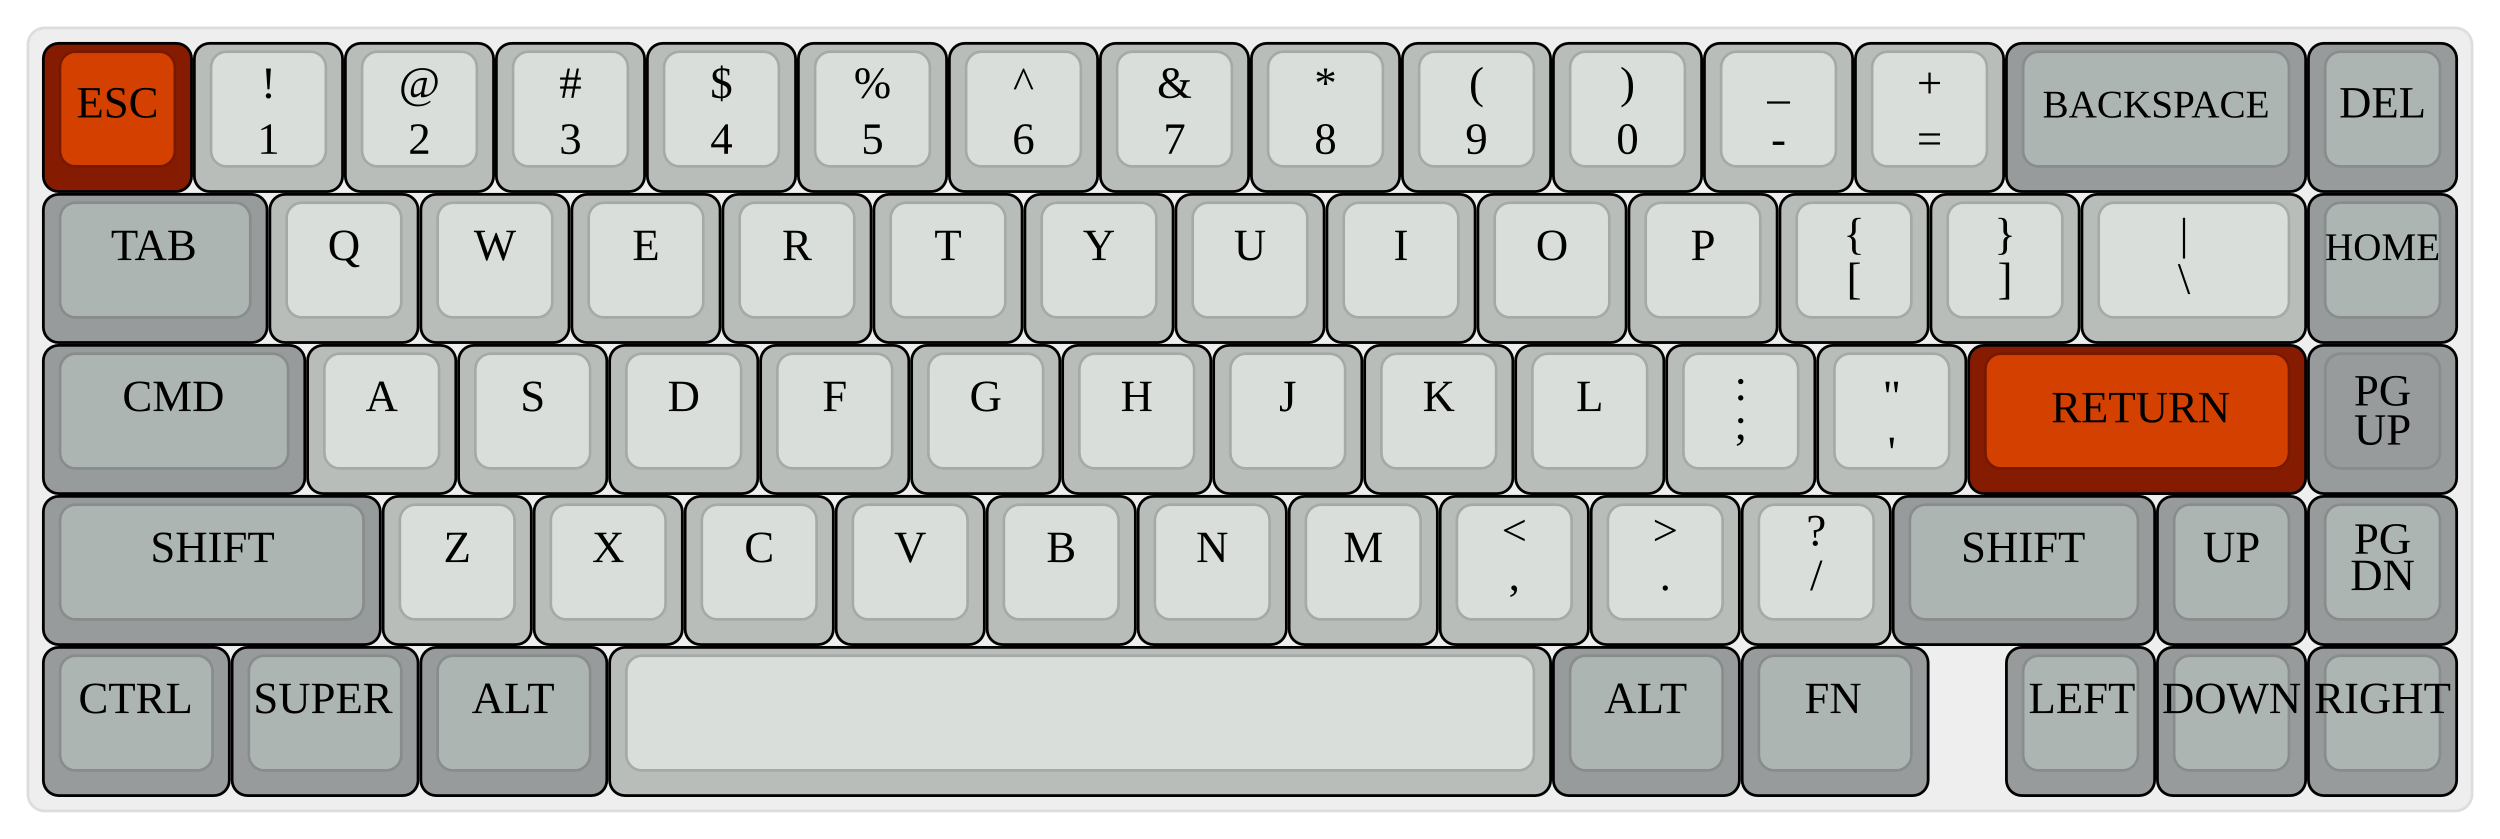
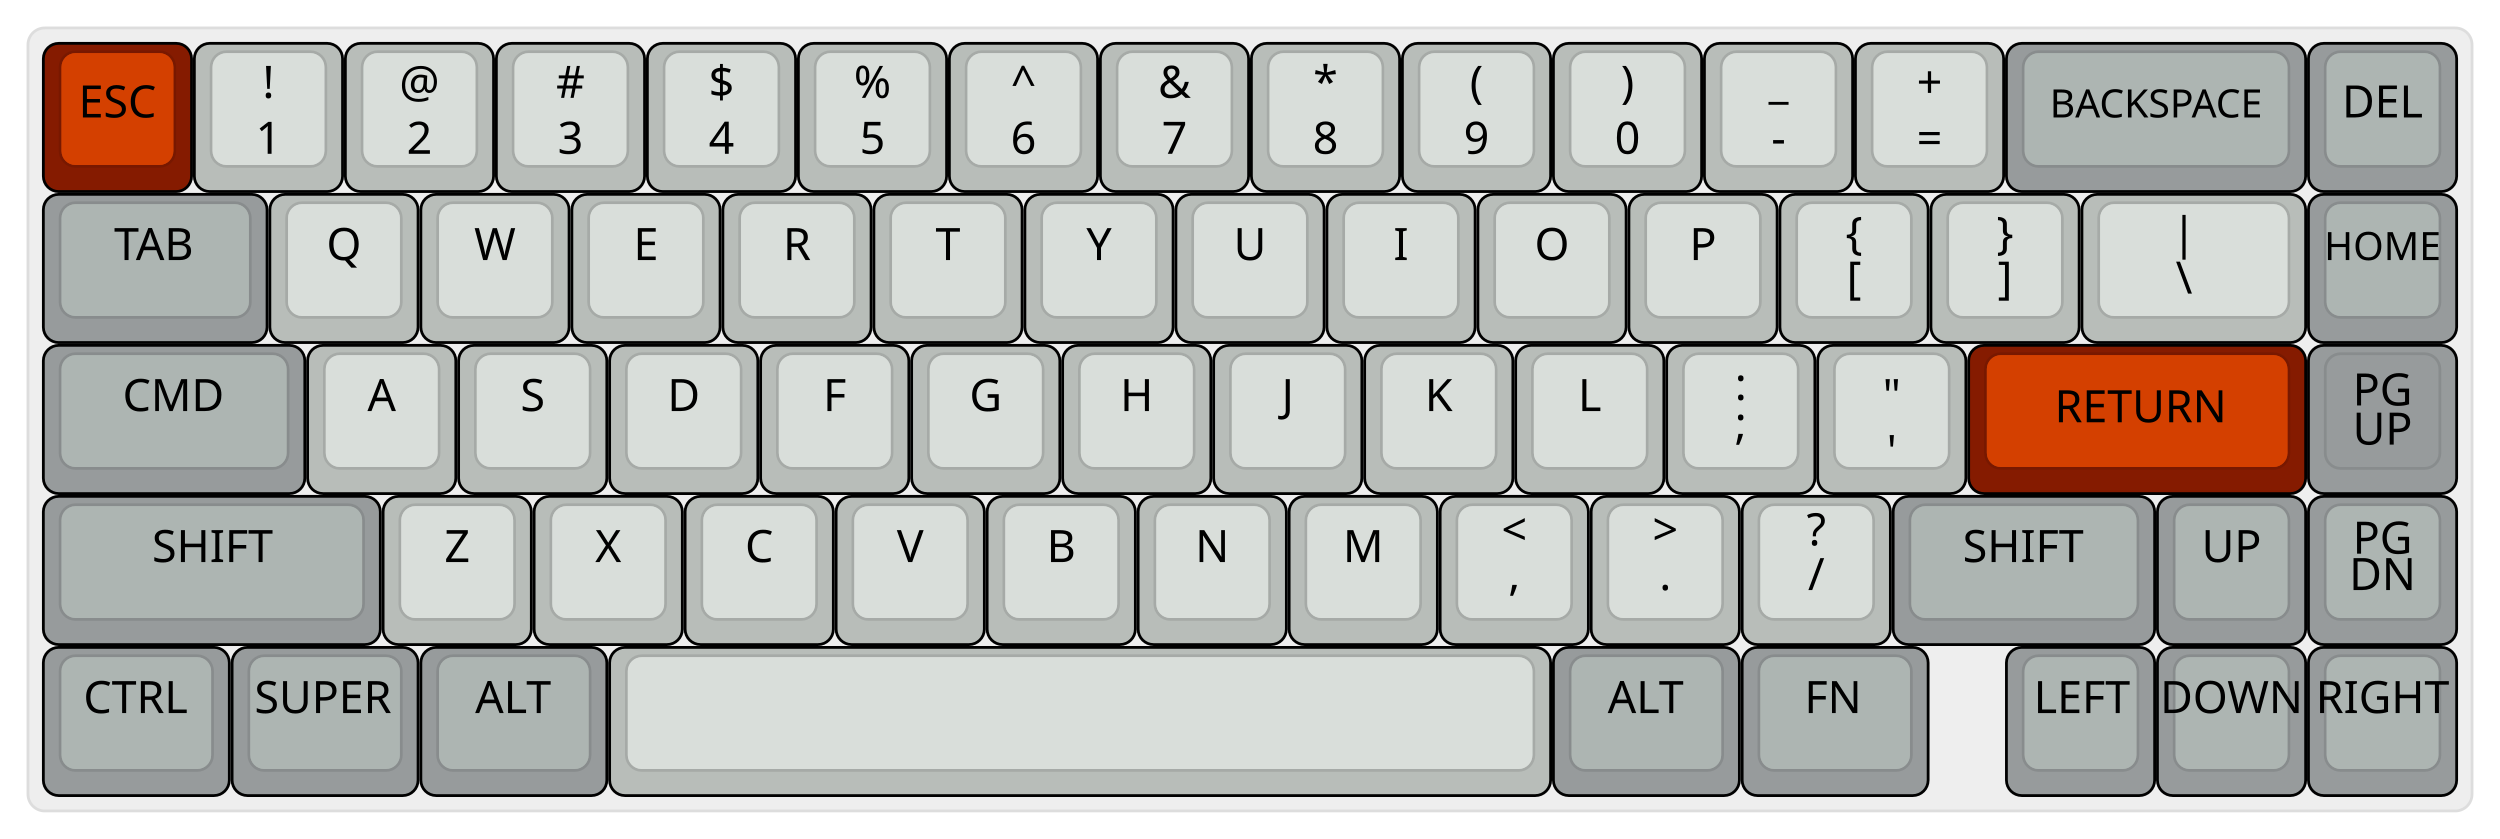
<svg xmlns="http://www.w3.org/2000/svg" xmlns:xlink="http://www.w3.org/1999/xlink" width="894px" height="300px" viewBox="0 0 894 300">
  <style type="text/css">
+     text { font-family: JetBrains Mono; }
    .keycap .border { stroke: black; stroke-width: 2; }
    .keycap .inner.border { stroke: rgba(0,0,0,.1); }
  </style>
  <defs>
    <linearGradient id="DCS">
      <stop offset="0%" stop-color="black" stop-opacity="0" />
      <stop offset="40%" stop-color="black" stop-opacity="0.1" />
      <stop offset="60%" stop-color="black" stop-opacity="0.1" />
      <stop offset="100%" stop-color="black" stop-opacity="0" />
    </linearGradient>
    <linearGradient id="SPACE" x1="0%" x2="0%" y1="0%" y2="100%">
      <stop offset="0%" stop-color="black" stop-opacity="0.1" />
      <stop offset="20%" stop-color="black" stop-opacity="0.0" />
      <stop offset="40%" stop-color="black" stop-opacity="0.0" />
      <stop offset="100%" stop-color="black" stop-opacity="0.1" />
    </linearGradient>
    <radialGradient id="DSA">
      <stop offset="0%" stop-color="black" stop-opacity="0.1" />
      <stop offset="10%" stop-color="black" stop-opacity="0.1" />
      <stop offset="100%" stop-color="black" stop-opacity="0" />
    </radialGradient>
    <radialGradient id="SA" xlink:href="#DSA" />
  </defs>
  <g transform="translate(10,10)">
    <rect width="874" height="280" stroke="#ddd" stroke-width="1" fill="#eeeeee" rx="6" />
    <g transform="translate(5,5)">
      <g class="  keycap">
        <rect x="1" y="1" width="52" height="52" rx="5" fill="#851b00" class="outer border" />
        <rect x="1" y="1" width="52" height="52" rx="5" fill="#851b00" />
        <rect x="7" y="4" width="40" height="40" rx="5" fill="#d44000" class="inner border" />
        <rect x="7" y="4" width="40" height="40" rx="5" fill="#d44000" />
        <text x="27" y="27" text-anchor="middle" font-size="16">ESC</text>
      </g>
      <g class="  keycap">
        <rect x="55" y="1" width="52" height="52" rx="5" fill="#b8bdb9" class="outer border" />
        <rect x="55" y="1" width="52" height="52" rx="5" fill="#b8bdb9" />
        <rect x="61" y="4" width="40" height="40" rx="5" fill="#d9deda" class="inner border" />
        <rect x="61" y="4" width="40" height="40" rx="5" fill="#d9deda" />
        <text x="81" y="20" text-anchor="middle" font-size="16">!</text>
        <text x="81" y="40" text-anchor="middle" font-size="16">1</text>
      </g>
      <g class="  keycap">
        <rect x="109" y="1" width="52" height="52" rx="5" fill="#b8bdb9" class="outer border" />
        <rect x="109" y="1" width="52" height="52" rx="5" fill="#b8bdb9" />
        <rect x="115" y="4" width="40" height="40" rx="5" fill="#d9deda" class="inner border" />
        <rect x="115" y="4" width="40" height="40" rx="5" fill="#d9deda" />
        <text x="135" y="20" text-anchor="middle" font-size="16">@</text>
        <text x="135" y="40" text-anchor="middle" font-size="16">2</text>
      </g>
      <g class="  keycap">
        <rect x="163" y="1" width="52" height="52" rx="5" fill="#b8bdb9" class="outer border" />
        <rect x="163" y="1" width="52" height="52" rx="5" fill="#b8bdb9" />
        <rect x="169" y="4" width="40" height="40" rx="5" fill="#d9deda" class="inner border" />
        <rect x="169" y="4" width="40" height="40" rx="5" fill="#d9deda" />
        <text x="189" y="20" text-anchor="middle" font-size="16">#</text>
        <text x="189" y="40" text-anchor="middle" font-size="16">3</text>
      </g>
      <g class="  keycap">
        <rect x="217" y="1" width="52" height="52" rx="5" fill="#b8bdb9" class="outer border" />
        <rect x="217" y="1" width="52" height="52" rx="5" fill="#b8bdb9" />
        <rect x="223" y="4" width="40" height="40" rx="5" fill="#d9deda" class="inner border" />
        <rect x="223" y="4" width="40" height="40" rx="5" fill="#d9deda" />
        <text x="243" y="20" text-anchor="middle" font-size="16">$</text>
        <text x="243" y="40" text-anchor="middle" font-size="16">4</text>
      </g>
      <g class="  keycap">
        <rect x="271" y="1" width="52" height="52" rx="5" fill="#b8bdb9" class="outer border" />
        <rect x="271" y="1" width="52" height="52" rx="5" fill="#b8bdb9" />
        <rect x="277" y="4" width="40" height="40" rx="5" fill="#d9deda" class="inner border" />
        <rect x="277" y="4" width="40" height="40" rx="5" fill="#d9deda" />
        <text x="297" y="20" text-anchor="middle" font-size="16">%</text>
        <text x="297" y="40" text-anchor="middle" font-size="16">5</text>
      </g>
      <g class="  keycap">
        <rect x="325" y="1" width="52" height="52" rx="5" fill="#b8bdb9" class="outer border" />
        <rect x="325" y="1" width="52" height="52" rx="5" fill="#b8bdb9" />
        <rect x="331" y="4" width="40" height="40" rx="5" fill="#d9deda" class="inner border" />
        <rect x="331" y="4" width="40" height="40" rx="5" fill="#d9deda" />
        <text x="351" y="20" text-anchor="middle" font-size="16">^</text>
        <text x="351" y="40" text-anchor="middle" font-size="16">6</text>
      </g>
      <g class="  keycap">
        <rect x="379" y="1" width="52" height="52" rx="5" fill="#b8bdb9" class="outer border" />
        <rect x="379" y="1" width="52" height="52" rx="5" fill="#b8bdb9" />
        <rect x="385" y="4" width="40" height="40" rx="5" fill="#d9deda" class="inner border" />
        <rect x="385" y="4" width="40" height="40" rx="5" fill="#d9deda" />
        <text x="405" y="20" text-anchor="middle" font-size="16">&amp;</text>
        <text x="405" y="40" text-anchor="middle" font-size="16">7</text>
      </g>
      <g class="  keycap">
        <rect x="433" y="1" width="52" height="52" rx="5" fill="#b8bdb9" class="outer border" />
        <rect x="433" y="1" width="52" height="52" rx="5" fill="#b8bdb9" />
        <rect x="439" y="4" width="40" height="40" rx="5" fill="#d9deda" class="inner border" />
        <rect x="439" y="4" width="40" height="40" rx="5" fill="#d9deda" />
        <text x="459" y="20" text-anchor="middle" font-size="16">*</text>
        <text x="459" y="40" text-anchor="middle" font-size="16">8</text>
      </g>
      <g class="  keycap">
        <rect x="487" y="1" width="52" height="52" rx="5" fill="#b8bdb9" class="outer border" />
        <rect x="487" y="1" width="52" height="52" rx="5" fill="#b8bdb9" />
        <rect x="493" y="4" width="40" height="40" rx="5" fill="#d9deda" class="inner border" />
        <rect x="493" y="4" width="40" height="40" rx="5" fill="#d9deda" />
        <text x="513" y="20" text-anchor="middle" font-size="16">(</text>
        <text x="513" y="40" text-anchor="middle" font-size="16">9</text>
      </g>
      <g class="  keycap">
        <rect x="541" y="1" width="52" height="52" rx="5" fill="#b8bdb9" class="outer border" />
        <rect x="541" y="1" width="52" height="52" rx="5" fill="#b8bdb9" />
        <rect x="547" y="4" width="40" height="40" rx="5" fill="#d9deda" class="inner border" />
        <rect x="547" y="4" width="40" height="40" rx="5" fill="#d9deda" />
        <text x="567" y="20" text-anchor="middle" font-size="16">)</text>
        <text x="567" y="40" text-anchor="middle" font-size="16">0</text>
      </g>
      <g class="  keycap">
        <rect x="595" y="1" width="52" height="52" rx="5" fill="#b8bdb9" class="outer border" />
        <rect x="595" y="1" width="52" height="52" rx="5" fill="#b8bdb9" />
        <rect x="601" y="4" width="40" height="40" rx="5" fill="#d9deda" class="inner border" />
        <rect x="601" y="4" width="40" height="40" rx="5" fill="#d9deda" />
        <text x="621" y="20" text-anchor="middle" font-size="16">_</text>
        <text x="621" y="40" text-anchor="middle" font-size="16">-</text>
      </g>
      <g class="  keycap">
        <rect x="649" y="1" width="52" height="52" rx="5" fill="#b8bdb9" class="outer border" />
        <rect x="649" y="1" width="52" height="52" rx="5" fill="#b8bdb9" />
        <rect x="655" y="4" width="40" height="40" rx="5" fill="#d9deda" class="inner border" />
        <rect x="655" y="4" width="40" height="40" rx="5" fill="#d9deda" />
        <text x="675" y="20" text-anchor="middle" font-size="16">+</text>
        <text x="675" y="40" text-anchor="middle" font-size="16">=</text>
      </g>
      <g class="  keycap">
        <rect x="703" y="1" width="106" height="52" rx="5" fill="#979b9c" class="outer border" />
        <rect x="703" y="1" width="106" height="52" rx="5" fill="#979b9c" />
        <rect x="709" y="4" width="94" height="40" rx="5" fill="#adb5b2" class="inner border" />
        <rect x="709" y="4" width="94" height="40" rx="5" fill="#adb5b2" />
        <text x="756" y="27" text-anchor="middle" font-size="14">BACKSPACE</text>
      </g>
      <g class="  keycap">
        <rect x="811" y="1" width="52" height="52" rx="5" fill="#979b9c" class="outer border" />
        <rect x="811" y="1" width="52" height="52" rx="5" fill="#979b9c" />
        <rect x="817" y="4" width="40" height="40" rx="5" fill="#adb5b2" class="inner border" />
        <rect x="817" y="4" width="40" height="40" rx="5" fill="#adb5b2" />
        <text x="837" y="27" text-anchor="middle" font-size="16">DEL</text>
      </g>
      <g class="  keycap">
        <rect x="1" y="55" width="79" height="52" rx="5" fill="#979b9c" class="outer border" />
        <rect x="1" y="55" width="79" height="52" rx="5" fill="#979b9c" />
        <rect x="7" y="58" width="67" height="40" rx="5" fill="#adb5b2" class="inner border" />
        <rect x="7" y="58" width="67" height="40" rx="5" fill="#adb5b2" />
        <text x="40" y="78" text-anchor="middle" font-size="16">TAB</text>
      </g>
      <g class="  keycap">
        <rect x="82" y="55" width="52" height="52" rx="5" fill="#b8bdb9" class="outer border" />
        <rect x="82" y="55" width="52" height="52" rx="5" fill="#b8bdb9" />
        <rect x="88" y="58" width="40" height="40" rx="5" fill="#d9deda" class="inner border" />
        <rect x="88" y="58" width="40" height="40" rx="5" fill="#d9deda" />
        <text x="108" y="78" text-anchor="middle" font-size="16">Q</text>
      </g>
      <g class="  keycap">
        <rect x="136" y="55" width="52" height="52" rx="5" fill="#b8bdb9" class="outer border" />
        <rect x="136" y="55" width="52" height="52" rx="5" fill="#b8bdb9" />
        <rect x="142" y="58" width="40" height="40" rx="5" fill="#d9deda" class="inner border" />
        <rect x="142" y="58" width="40" height="40" rx="5" fill="#d9deda" />
        <text x="162" y="78" text-anchor="middle" font-size="16">W</text>
      </g>
      <g class="  keycap">
        <rect x="190" y="55" width="52" height="52" rx="5" fill="#b8bdb9" class="outer border" />
        <rect x="190" y="55" width="52" height="52" rx="5" fill="#b8bdb9" />
        <rect x="196" y="58" width="40" height="40" rx="5" fill="#d9deda" class="inner border" />
        <rect x="196" y="58" width="40" height="40" rx="5" fill="#d9deda" />
        <text x="216" y="78" text-anchor="middle" font-size="16">E</text>
      </g>
      <g class="  keycap">
        <rect x="244" y="55" width="52" height="52" rx="5" fill="#b8bdb9" class="outer border" />
        <rect x="244" y="55" width="52" height="52" rx="5" fill="#b8bdb9" />
        <rect x="250" y="58" width="40" height="40" rx="5" fill="#d9deda" class="inner border" />
        <rect x="250" y="58" width="40" height="40" rx="5" fill="#d9deda" />
        <text x="270" y="78" text-anchor="middle" font-size="16">R</text>
      </g>
      <g class="  keycap">
        <rect x="298" y="55" width="52" height="52" rx="5" fill="#b8bdb9" class="outer border" />
        <rect x="298" y="55" width="52" height="52" rx="5" fill="#b8bdb9" />
        <rect x="304" y="58" width="40" height="40" rx="5" fill="#d9deda" class="inner border" />
        <rect x="304" y="58" width="40" height="40" rx="5" fill="#d9deda" />
        <text x="324" y="78" text-anchor="middle" font-size="16">T</text>
      </g>
      <g class="  keycap">
        <rect x="352" y="55" width="52" height="52" rx="5" fill="#b8bdb9" class="outer border" />
        <rect x="352" y="55" width="52" height="52" rx="5" fill="#b8bdb9" />
        <rect x="358" y="58" width="40" height="40" rx="5" fill="#d9deda" class="inner border" />
        <rect x="358" y="58" width="40" height="40" rx="5" fill="#d9deda" />
        <text x="378" y="78" text-anchor="middle" font-size="16">Y</text>
      </g>
      <g class="  keycap">
        <rect x="406" y="55" width="52" height="52" rx="5" fill="#b8bdb9" class="outer border" />
        <rect x="406" y="55" width="52" height="52" rx="5" fill="#b8bdb9" />
        <rect x="412" y="58" width="40" height="40" rx="5" fill="#d9deda" class="inner border" />
        <rect x="412" y="58" width="40" height="40" rx="5" fill="#d9deda" />
        <text x="432" y="78" text-anchor="middle" font-size="16">U</text>
      </g>
      <g class="  keycap">
        <rect x="460" y="55" width="52" height="52" rx="5" fill="#b8bdb9" class="outer border" />
        <rect x="460" y="55" width="52" height="52" rx="5" fill="#b8bdb9" />
        <rect x="466" y="58" width="40" height="40" rx="5" fill="#d9deda" class="inner border" />
        <rect x="466" y="58" width="40" height="40" rx="5" fill="#d9deda" />
        <text x="486" y="78" text-anchor="middle" font-size="16">I</text>
      </g>
      <g class="  keycap">
        <rect x="514" y="55" width="52" height="52" rx="5" fill="#b8bdb9" class="outer border" />
        <rect x="514" y="55" width="52" height="52" rx="5" fill="#b8bdb9" />
        <rect x="520" y="58" width="40" height="40" rx="5" fill="#d9deda" class="inner border" />
        <rect x="520" y="58" width="40" height="40" rx="5" fill="#d9deda" />
        <text x="540" y="78" text-anchor="middle" font-size="16">O</text>
      </g>
      <g class="  keycap">
        <rect x="568" y="55" width="52" height="52" rx="5" fill="#b8bdb9" class="outer border" />
        <rect x="568" y="55" width="52" height="52" rx="5" fill="#b8bdb9" />
        <rect x="574" y="58" width="40" height="40" rx="5" fill="#d9deda" class="inner border" />
        <rect x="574" y="58" width="40" height="40" rx="5" fill="#d9deda" />
        <text x="594" y="78" text-anchor="middle" font-size="16">P</text>
      </g>
      <g class="  keycap">
        <rect x="622" y="55" width="52" height="52" rx="5" fill="#b8bdb9" class="outer border" />
        <rect x="622" y="55" width="52" height="52" rx="5" fill="#b8bdb9" />
        <rect x="628" y="58" width="40" height="40" rx="5" fill="#d9deda" class="inner border" />
        <rect x="628" y="58" width="40" height="40" rx="5" fill="#d9deda" />
        <text x="648" y="74" text-anchor="middle" font-size="16">{</text>
        <text x="648" y="90" text-anchor="middle" font-size="16">[</text>
      </g>
      <g class="  keycap">
        <rect x="676" y="55" width="52" height="52" rx="5" fill="#b8bdb9" class="outer border" />
        <rect x="676" y="55" width="52" height="52" rx="5" fill="#b8bdb9" />
        <rect x="682" y="58" width="40" height="40" rx="5" fill="#d9deda" class="inner border" />
        <rect x="682" y="58" width="40" height="40" rx="5" fill="#d9deda" />
        <text x="702" y="74" text-anchor="middle" font-size="16">}</text>
        <text x="702" y="90" text-anchor="middle" font-size="16">]</text>
      </g>
      <g class="  keycap">
        <rect x="730" y="55" width="79" height="52" rx="5" fill="#b8bdb9" class="outer border" />
        <rect x="730" y="55" width="79" height="52" rx="5" fill="#b8bdb9" />
        <rect x="736" y="58" width="67" height="40" rx="5" fill="#d9deda" class="inner border" />
        <rect x="736" y="58" width="67" height="40" rx="5" fill="#d9deda" />
        <text x="766" y="74" text-anchor="middle" font-size="16">|</text>
        <text x="766" y="90" text-anchor="middle" font-size="16">\</text>
      </g>
      <g class="  keycap">
        <rect x="811" y="55" width="52" height="52" rx="5" fill="#979b9c" class="outer border" />
        <rect x="811" y="55" width="52" height="52" rx="5" fill="#979b9c" />
        <rect x="817" y="58" width="40" height="40" rx="5" fill="#adb5b2" class="inner border" />
        <rect x="817" y="58" width="40" height="40" rx="5" fill="#adb5b2" />
        <text x="837" y="78" text-anchor="middle" font-size="14">HOME</text>
      </g>
      <g class="  keycap">
        <rect x="1" y="109" width="92.5" height="52" rx="5" fill="#979b9c" class="outer border" />
        <rect x="1" y="109" width="92.5" height="52" rx="5" fill="#979b9c" />
        <rect x="7" y="112" width="80.5" height="40" rx="5" fill="#adb5b2" class="inner border" />
        <rect x="7" y="112" width="80.5" height="40" rx="5" fill="#adb5b2" />
        <text x="47" y="132" text-anchor="middle" font-size="16">CMD</text>
      </g>
      <g class="  keycap">
        <rect x="95.5" y="109" width="52" height="52" rx="5" fill="#b8bdb9" class="outer border" />
        <rect x="95.5" y="109" width="52" height="52" rx="5" fill="#b8bdb9" />
        <rect x="101.5" y="112" width="40" height="40" rx="5" fill="#d9deda" class="inner border" />
        <rect x="101.5" y="112" width="40" height="40" rx="5" fill="#d9deda" />
        <text x="121.5" y="132" text-anchor="middle" font-size="16">A</text>
      </g>
      <g class="  keycap">
        <rect x="149.5" y="109" width="52" height="52" rx="5" fill="#b8bdb9" class="outer border" />
        <rect x="149.5" y="109" width="52" height="52" rx="5" fill="#b8bdb9" />
        <rect x="155.5" y="112" width="40" height="40" rx="5" fill="#d9deda" class="inner border" />
        <rect x="155.5" y="112" width="40" height="40" rx="5" fill="#d9deda" />
        <text x="175.5" y="132" text-anchor="middle" font-size="16">S</text>
      </g>
      <g class="  keycap">
        <rect x="203.5" y="109" width="52" height="52" rx="5" fill="#b8bdb9" class="outer border" />
        <rect x="203.5" y="109" width="52" height="52" rx="5" fill="#b8bdb9" />
        <rect x="209.5" y="112" width="40" height="40" rx="5" fill="#d9deda" class="inner border" />
        <rect x="209.5" y="112" width="40" height="40" rx="5" fill="#d9deda" />
        <text x="229.5" y="132" text-anchor="middle" font-size="16">D</text>
      </g>
      <g class="  keycap">
        <rect x="257.5" y="109" width="52" height="52" rx="5" fill="#b8bdb9" class="outer border" />
        <rect x="257.5" y="109" width="52" height="52" rx="5" fill="#b8bdb9" />
        <rect x="263.5" y="112" width="40" height="40" rx="5" fill="#d9deda" class="inner border" />
        <rect x="263.5" y="112" width="40" height="40" rx="5" fill="#d9deda" />
        <text x="283.5" y="132" text-anchor="middle" font-size="16">F</text>
      </g>
      <g class="  keycap">
        <rect x="311.5" y="109" width="52" height="52" rx="5" fill="#b8bdb9" class="outer border" />
        <rect x="311.5" y="109" width="52" height="52" rx="5" fill="#b8bdb9" />
        <rect x="317.5" y="112" width="40" height="40" rx="5" fill="#d9deda" class="inner border" />
        <rect x="317.5" y="112" width="40" height="40" rx="5" fill="#d9deda" />
        <text x="337.5" y="132" text-anchor="middle" font-size="16">G</text>
      </g>
      <g class="  keycap">
        <rect x="365.5" y="109" width="52" height="52" rx="5" fill="#b8bdb9" class="outer border" />
        <rect x="365.5" y="109" width="52" height="52" rx="5" fill="#b8bdb9" />
        <rect x="371.5" y="112" width="40" height="40" rx="5" fill="#d9deda" class="inner border" />
        <rect x="371.5" y="112" width="40" height="40" rx="5" fill="#d9deda" />
        <text x="391.5" y="132" text-anchor="middle" font-size="16">H</text>
      </g>
      <g class="  keycap">
        <rect x="419.5" y="109" width="52" height="52" rx="5" fill="#b8bdb9" class="outer border" />
        <rect x="419.5" y="109" width="52" height="52" rx="5" fill="#b8bdb9" />
        <rect x="425.5" y="112" width="40" height="40" rx="5" fill="#d9deda" class="inner border" />
        <rect x="425.5" y="112" width="40" height="40" rx="5" fill="#d9deda" />
        <text x="445.5" y="132" text-anchor="middle" font-size="16">J</text>
      </g>
      <g class="  keycap">
        <rect x="473.5" y="109" width="52" height="52" rx="5" fill="#b8bdb9" class="outer border" />
        <rect x="473.5" y="109" width="52" height="52" rx="5" fill="#b8bdb9" />
        <rect x="479.5" y="112" width="40" height="40" rx="5" fill="#d9deda" class="inner border" />
        <rect x="479.5" y="112" width="40" height="40" rx="5" fill="#d9deda" />
        <text x="499.5" y="132" text-anchor="middle" font-size="16">K</text>
      </g>
      <g class="  keycap">
        <rect x="527.5" y="109" width="52" height="52" rx="5" fill="#b8bdb9" class="outer border" />
        <rect x="527.5" y="109" width="52" height="52" rx="5" fill="#b8bdb9" />
        <rect x="533.5" y="112" width="40" height="40" rx="5" fill="#d9deda" class="inner border" />
        <rect x="533.5" y="112" width="40" height="40" rx="5" fill="#d9deda" />
        <text x="553.5" y="132" text-anchor="middle" font-size="16">L</text>
      </g>
      <g class="  keycap">
        <rect x="581.5" y="109" width="52" height="52" rx="5" fill="#b8bdb9" class="outer border" />
        <rect x="581.5" y="109" width="52" height="52" rx="5" fill="#b8bdb9" />
        <rect x="587.5" y="112" width="40" height="40" rx="5" fill="#d9deda" class="inner border" />
        <rect x="587.5" y="112" width="40" height="40" rx="5" fill="#d9deda" />
        <text x="607.5" y="128" text-anchor="middle" font-size="16">:</text>
        <text x="607.5" y="142" text-anchor="middle" font-size="16">;</text>
      </g>
      <g class="  keycap">
        <rect x="635.5" y="109" width="52" height="52" rx="5" fill="#b8bdb9" class="outer border" />
        <rect x="635.5" y="109" width="52" height="52" rx="5" fill="#b8bdb9" />
        <rect x="641.5" y="112" width="40" height="40" rx="5" fill="#d9deda" class="inner border" />
        <rect x="641.5" y="112" width="40" height="40" rx="5" fill="#d9deda" />
        <text x="661.5" y="132" text-anchor="middle" font-size="16">"</text>
        <text x="661.5" y="152" text-anchor="middle" font-size="16">'</text>
      </g>
      <g class="  keycap">
        <rect x="689.5" y="109" width="119.5" height="52" rx="5" fill="#851b00" class="outer border" />
        <rect x="689.5" y="109" width="119.5" height="52" rx="5" fill="#851b00" />
        <rect x="695.5" y="112" width="107.5" height="40" rx="5" fill="#d44000" class="inner border" />
        <rect x="695.5" y="112" width="107.5" height="40" rx="5" fill="#d44000" />
        <text x="750.5" y="136" text-anchor="middle" font-size="16">RETURN</text>
      </g>
      <g class="  keycap">
        <rect x="811" y="109" width="52" height="52" rx="5" fill="#979b9c" class="outer border" />
        <rect x="811" y="109" width="52" height="52" rx="5" fill="#979b9c" />
        <rect x="817" y="112" width="40" height="40" rx="5" fill="#979b9c" class="inner border" />
        <rect x="817" y="112" width="40" height="40" rx="5" fill="#979b9c" />
        <text x="837" y="130" text-anchor="middle" font-size="16">PG</text>
        <text x="837" y="144" text-anchor="middle" font-size="16">UP</text>
      </g>
      <g class="  keycap">
        <rect x="1" y="163" width="119.5" height="52" rx="5" fill="#979b9c" class="outer border" />
        <rect x="1" y="163" width="119.5" height="52" rx="5" fill="#979b9c" />
        <rect x="7" y="166" width="107.5" height="40" rx="5" fill="#adb5b2" class="inner border" />
        <rect x="7" y="166" width="107.5" height="40" rx="5" fill="#adb5b2" />
        <text x="61" y="186" text-anchor="middle" font-size="16">SHIFT</text>
      </g>
      <g class="  keycap">
        <rect x="122.5" y="163" width="52" height="52" rx="5" fill="#b8bdb9" class="outer border" />
        <rect x="122.5" y="163" width="52" height="52" rx="5" fill="#b8bdb9" />
        <rect x="128.5" y="166" width="40" height="40" rx="5" fill="#d9deda" class="inner border" />
        <rect x="128.5" y="166" width="40" height="40" rx="5" fill="#d9deda" />
        <text x="148.5" y="186" text-anchor="middle" font-size="16">Z</text>
      </g>
      <g class="  keycap">
        <rect x="176.5" y="163" width="52" height="52" rx="5" fill="#b8bdb9" class="outer border" />
        <rect x="176.5" y="163" width="52" height="52" rx="5" fill="#b8bdb9" />
        <rect x="182.5" y="166" width="40" height="40" rx="5" fill="#d9deda" class="inner border" />
        <rect x="182.5" y="166" width="40" height="40" rx="5" fill="#d9deda" />
        <text x="202.5" y="186" text-anchor="middle" font-size="16">X</text>
      </g>
      <g class="  keycap">
        <rect x="230.5" y="163" width="52" height="52" rx="5" fill="#b8bdb9" class="outer border" />
        <rect x="230.5" y="163" width="52" height="52" rx="5" fill="#b8bdb9" />
        <rect x="236.5" y="166" width="40" height="40" rx="5" fill="#d9deda" class="inner border" />
        <rect x="236.5" y="166" width="40" height="40" rx="5" fill="#d9deda" />
        <text x="256.5" y="186" text-anchor="middle" font-size="16">C</text>
      </g>
      <g class="  keycap">
        <rect x="284.5" y="163" width="52" height="52" rx="5" fill="#b8bdb9" class="outer border" />
        <rect x="284.5" y="163" width="52" height="52" rx="5" fill="#b8bdb9" />
        <rect x="290.5" y="166" width="40" height="40" rx="5" fill="#d9deda" class="inner border" />
        <rect x="290.5" y="166" width="40" height="40" rx="5" fill="#d9deda" />
        <text x="310.5" y="186" text-anchor="middle" font-size="16">V</text>
      </g>
      <g class="  keycap">
        <rect x="338.5" y="163" width="52" height="52" rx="5" fill="#b8bdb9" class="outer border" />
        <rect x="338.5" y="163" width="52" height="52" rx="5" fill="#b8bdb9" />
        <rect x="344.5" y="166" width="40" height="40" rx="5" fill="#d9deda" class="inner border" />
        <rect x="344.5" y="166" width="40" height="40" rx="5" fill="#d9deda" />
        <text x="364.5" y="186" text-anchor="middle" font-size="16">B</text>
      </g>
      <g class="  keycap">
        <rect x="392.5" y="163" width="52" height="52" rx="5" fill="#b8bdb9" class="outer border" />
        <rect x="392.5" y="163" width="52" height="52" rx="5" fill="#b8bdb9" />
        <rect x="398.5" y="166" width="40" height="40" rx="5" fill="#d9deda" class="inner border" />
        <rect x="398.5" y="166" width="40" height="40" rx="5" fill="#d9deda" />
        <text x="418.5" y="186" text-anchor="middle" font-size="16">N</text>
      </g>
      <g class="  keycap">
        <rect x="446.5" y="163" width="52" height="52" rx="5" fill="#b8bdb9" class="outer border" />
        <rect x="446.5" y="163" width="52" height="52" rx="5" fill="#b8bdb9" />
        <rect x="452.5" y="166" width="40" height="40" rx="5" fill="#d9deda" class="inner border" />
        <rect x="452.5" y="166" width="40" height="40" rx="5" fill="#d9deda" />
        <text x="472.5" y="186" text-anchor="middle" font-size="16">M</text>
      </g>
      <g class="  keycap">
        <rect x="500.5" y="163" width="52" height="52" rx="5" fill="#b8bdb9" class="outer border" />
        <rect x="500.5" y="163" width="52" height="52" rx="5" fill="#b8bdb9" />
        <rect x="506.5" y="166" width="40" height="40" rx="5" fill="#d9deda" class="inner border" />
        <rect x="506.5" y="166" width="40" height="40" rx="5" fill="#d9deda" />
        <text x="526.5" y="180" text-anchor="middle" font-size="16">&lt;</text>
        <text x="526.5" y="196" text-anchor="middle" font-size="16">,</text>
      </g>
      <g class="  keycap">
        <rect x="554.5" y="163" width="52" height="52" rx="5" fill="#b8bdb9" class="outer border" />
        <rect x="554.5" y="163" width="52" height="52" rx="5" fill="#b8bdb9" />
        <rect x="560.5" y="166" width="40" height="40" rx="5" fill="#d9deda" class="inner border" />
        <rect x="560.5" y="166" width="40" height="40" rx="5" fill="#d9deda" />
        <text x="580.5" y="180" text-anchor="middle" font-size="16">&gt;</text>
        <text x="580.5" y="196" text-anchor="middle" font-size="16">.</text>
      </g>
      <g class="  keycap">
        <rect x="608.5" y="163" width="52" height="52" rx="5" fill="#b8bdb9" class="outer border" />
        <rect x="608.5" y="163" width="52" height="52" rx="5" fill="#b8bdb9" />
        <rect x="614.5" y="166" width="40" height="40" rx="5" fill="#d9deda" class="inner border" />
        <rect x="614.5" y="166" width="40" height="40" rx="5" fill="#d9deda" />
        <text x="634.5" y="180" text-anchor="middle" font-size="16">?</text>
        <text x="634.5" y="196" text-anchor="middle" font-size="16">/</text>
      </g>
      <g class="  keycap">
        <rect x="662.5" y="163" width="92.5" height="52" rx="5" fill="#979b9c" class="outer border" />
        <rect x="662.5" y="163" width="92.5" height="52" rx="5" fill="#979b9c" />
        <rect x="668.5" y="166" width="80.5" height="40" rx="5" fill="#adb5b2" class="inner border" />
        <rect x="668.5" y="166" width="80.5" height="40" rx="5" fill="#adb5b2" />
        <text x="708.5" y="186" text-anchor="middle" font-size="16">SHIFT</text>
      </g>
      <g class="  keycap">
        <rect x="757" y="163" width="52" height="52" rx="5" fill="#979b9c" class="outer border" />
        <rect x="757" y="163" width="52" height="52" rx="5" fill="#979b9c" />
        <rect x="763" y="166" width="40" height="40" rx="5" fill="#adb5b2" class="inner border" />
        <rect x="763" y="166" width="40" height="40" rx="5" fill="#adb5b2" />
        <text x="783" y="186" text-anchor="middle" font-size="16">UP</text>
      </g>
      <g class="  keycap">
        <rect x="811" y="163" width="52" height="52" rx="5" fill="#979b9c" class="outer border" />
        <rect x="811" y="163" width="52" height="52" rx="5" fill="#979b9c" />
        <rect x="817" y="166" width="40" height="40" rx="5" fill="#adb5b2" class="inner border" />
        <rect x="817" y="166" width="40" height="40" rx="5" fill="#adb5b2" />
        <text x="837" y="183" text-anchor="middle" font-size="16">PG</text>
        <text x="837" y="196" text-anchor="middle" font-size="16">DN</text>
      </g>
      <g class="  keycap">
        <rect x="1" y="217" width="65.5" height="52" rx="5" fill="#979b9c" class="outer border" />
        <rect x="1" y="217" width="65.5" height="52" rx="5" fill="#979b9c" />
        <rect x="7" y="220" width="53.5" height="40" rx="5" fill="#adb5b2" class="inner border" />
        <rect x="7" y="220" width="53.5" height="40" rx="5" fill="#adb5b2" />
        <text x="33.5" y="240" text-anchor="middle" font-size="16">CTRL</text>
      </g>
      <g class="  keycap">
        <rect x="68.5" y="217" width="65.5" height="52" rx="5" fill="#979b9c" class="outer border" />
        <rect x="68.5" y="217" width="65.5" height="52" rx="5" fill="#979b9c" />
        <rect x="74.5" y="220" width="53.5" height="40" rx="5" fill="#adb5b2" class="inner border" />
        <rect x="74.5" y="220" width="53.5" height="40" rx="5" fill="#adb5b2" />
        <text x="100.5" y="240" text-anchor="middle" font-size="16">SUPER</text>
      </g>
      <g class="  keycap">
        <rect x="136" y="217" width="65.5" height="52" rx="5" fill="#979b9c" class="outer border" />
        <rect x="136" y="217" width="65.5" height="52" rx="5" fill="#979b9c" />
        <rect x="142" y="220" width="53.5" height="40" rx="5" fill="#adb5b2" class="inner border" />
        <rect x="142" y="220" width="53.5" height="40" rx="5" fill="#adb5b2" />
        <text x="168.5" y="240" text-anchor="middle" font-size="16">ALT</text>
      </g>
      <g class="  keycap">
        <rect x="203.5" y="217" width="335.5" height="52" rx="5" fill="#b8bdb9" class="outer border" />
        <rect x="203.5" y="217" width="335.5" height="52" rx="5" fill="#b8bdb9" />
        <rect x="209.5" y="220" width="323.5" height="40" rx="5" fill="#d9deda" class="inner border" />
        <rect x="209.5" y="220" width="323.5" height="40" rx="5" fill="#d9deda" />
      </g>
      <g class="  keycap">
        <rect x="541" y="217" width="65.5" height="52" rx="5" fill="#979b9c" class="outer border" />
        <rect x="541" y="217" width="65.5" height="52" rx="5" fill="#979b9c" />
        <rect x="547" y="220" width="53.5" height="40" rx="5" fill="#adb5b2" class="inner border" />
        <rect x="547" y="220" width="53.5" height="40" rx="5" fill="#adb5b2" />
        <text x="573.5" y="240" text-anchor="middle" font-size="16">ALT</text>
      </g>
      <g class="  keycap">
        <rect x="608.5" y="217" width="65.5" height="52" rx="5" fill="#979b9c" class="outer border" />
        <rect x="608.5" y="217" width="65.5" height="52" rx="5" fill="#979b9c" />
        <rect x="614.5" y="220" width="53.5" height="40" rx="5" fill="#adb5b2" class="inner border" />
        <rect x="614.5" y="220" width="53.5" height="40" rx="5" fill="#adb5b2" />
        <text x="640.5" y="240" text-anchor="middle" font-size="16">FN</text>
      </g>
      <g class="  keycap">
        <rect x="703" y="217" width="52" height="52" rx="5" fill="#979b9c" class="outer border" />
        <rect x="703" y="217" width="52" height="52" rx="5" fill="#979b9c" />
        <rect x="709" y="220" width="40" height="40" rx="5" fill="#adb5b2" class="inner border" />
        <rect x="709" y="220" width="40" height="40" rx="5" fill="#adb5b2" />
        <text x="729.5" y="240" text-anchor="middle" font-size="16">LEFT</text>
      </g>
      <g class="  keycap">
        <rect x="757" y="217" width="52" height="52" rx="5" fill="#979b9c" class="outer border" />
        <rect x="757" y="217" width="52" height="52" rx="5" fill="#979b9c" />
        <rect x="763" y="220" width="40" height="40" rx="5" fill="#adb5b2" class="inner border" />
        <rect x="763" y="220" width="40" height="40" rx="5" fill="#adb5b2" />
        <text x="783" y="240" text-anchor="middle" font-size="16">DOWN</text>
      </g>
      <g class="  keycap">
        <rect x="811" y="217" width="52" height="52" rx="5" fill="#979b9c" class="outer border" />
        <rect x="811" y="217" width="52" height="52" rx="5" fill="#979b9c" />
        <rect x="817" y="220" width="40" height="40" rx="5" fill="#adb5b2" class="inner border" />
        <rect x="817" y="220" width="40" height="40" rx="5" fill="#adb5b2" />
        <text x="837" y="240" text-anchor="middle" font-size="16">RIGHT</text>
      </g>
    </g>
  </g>
</svg>
